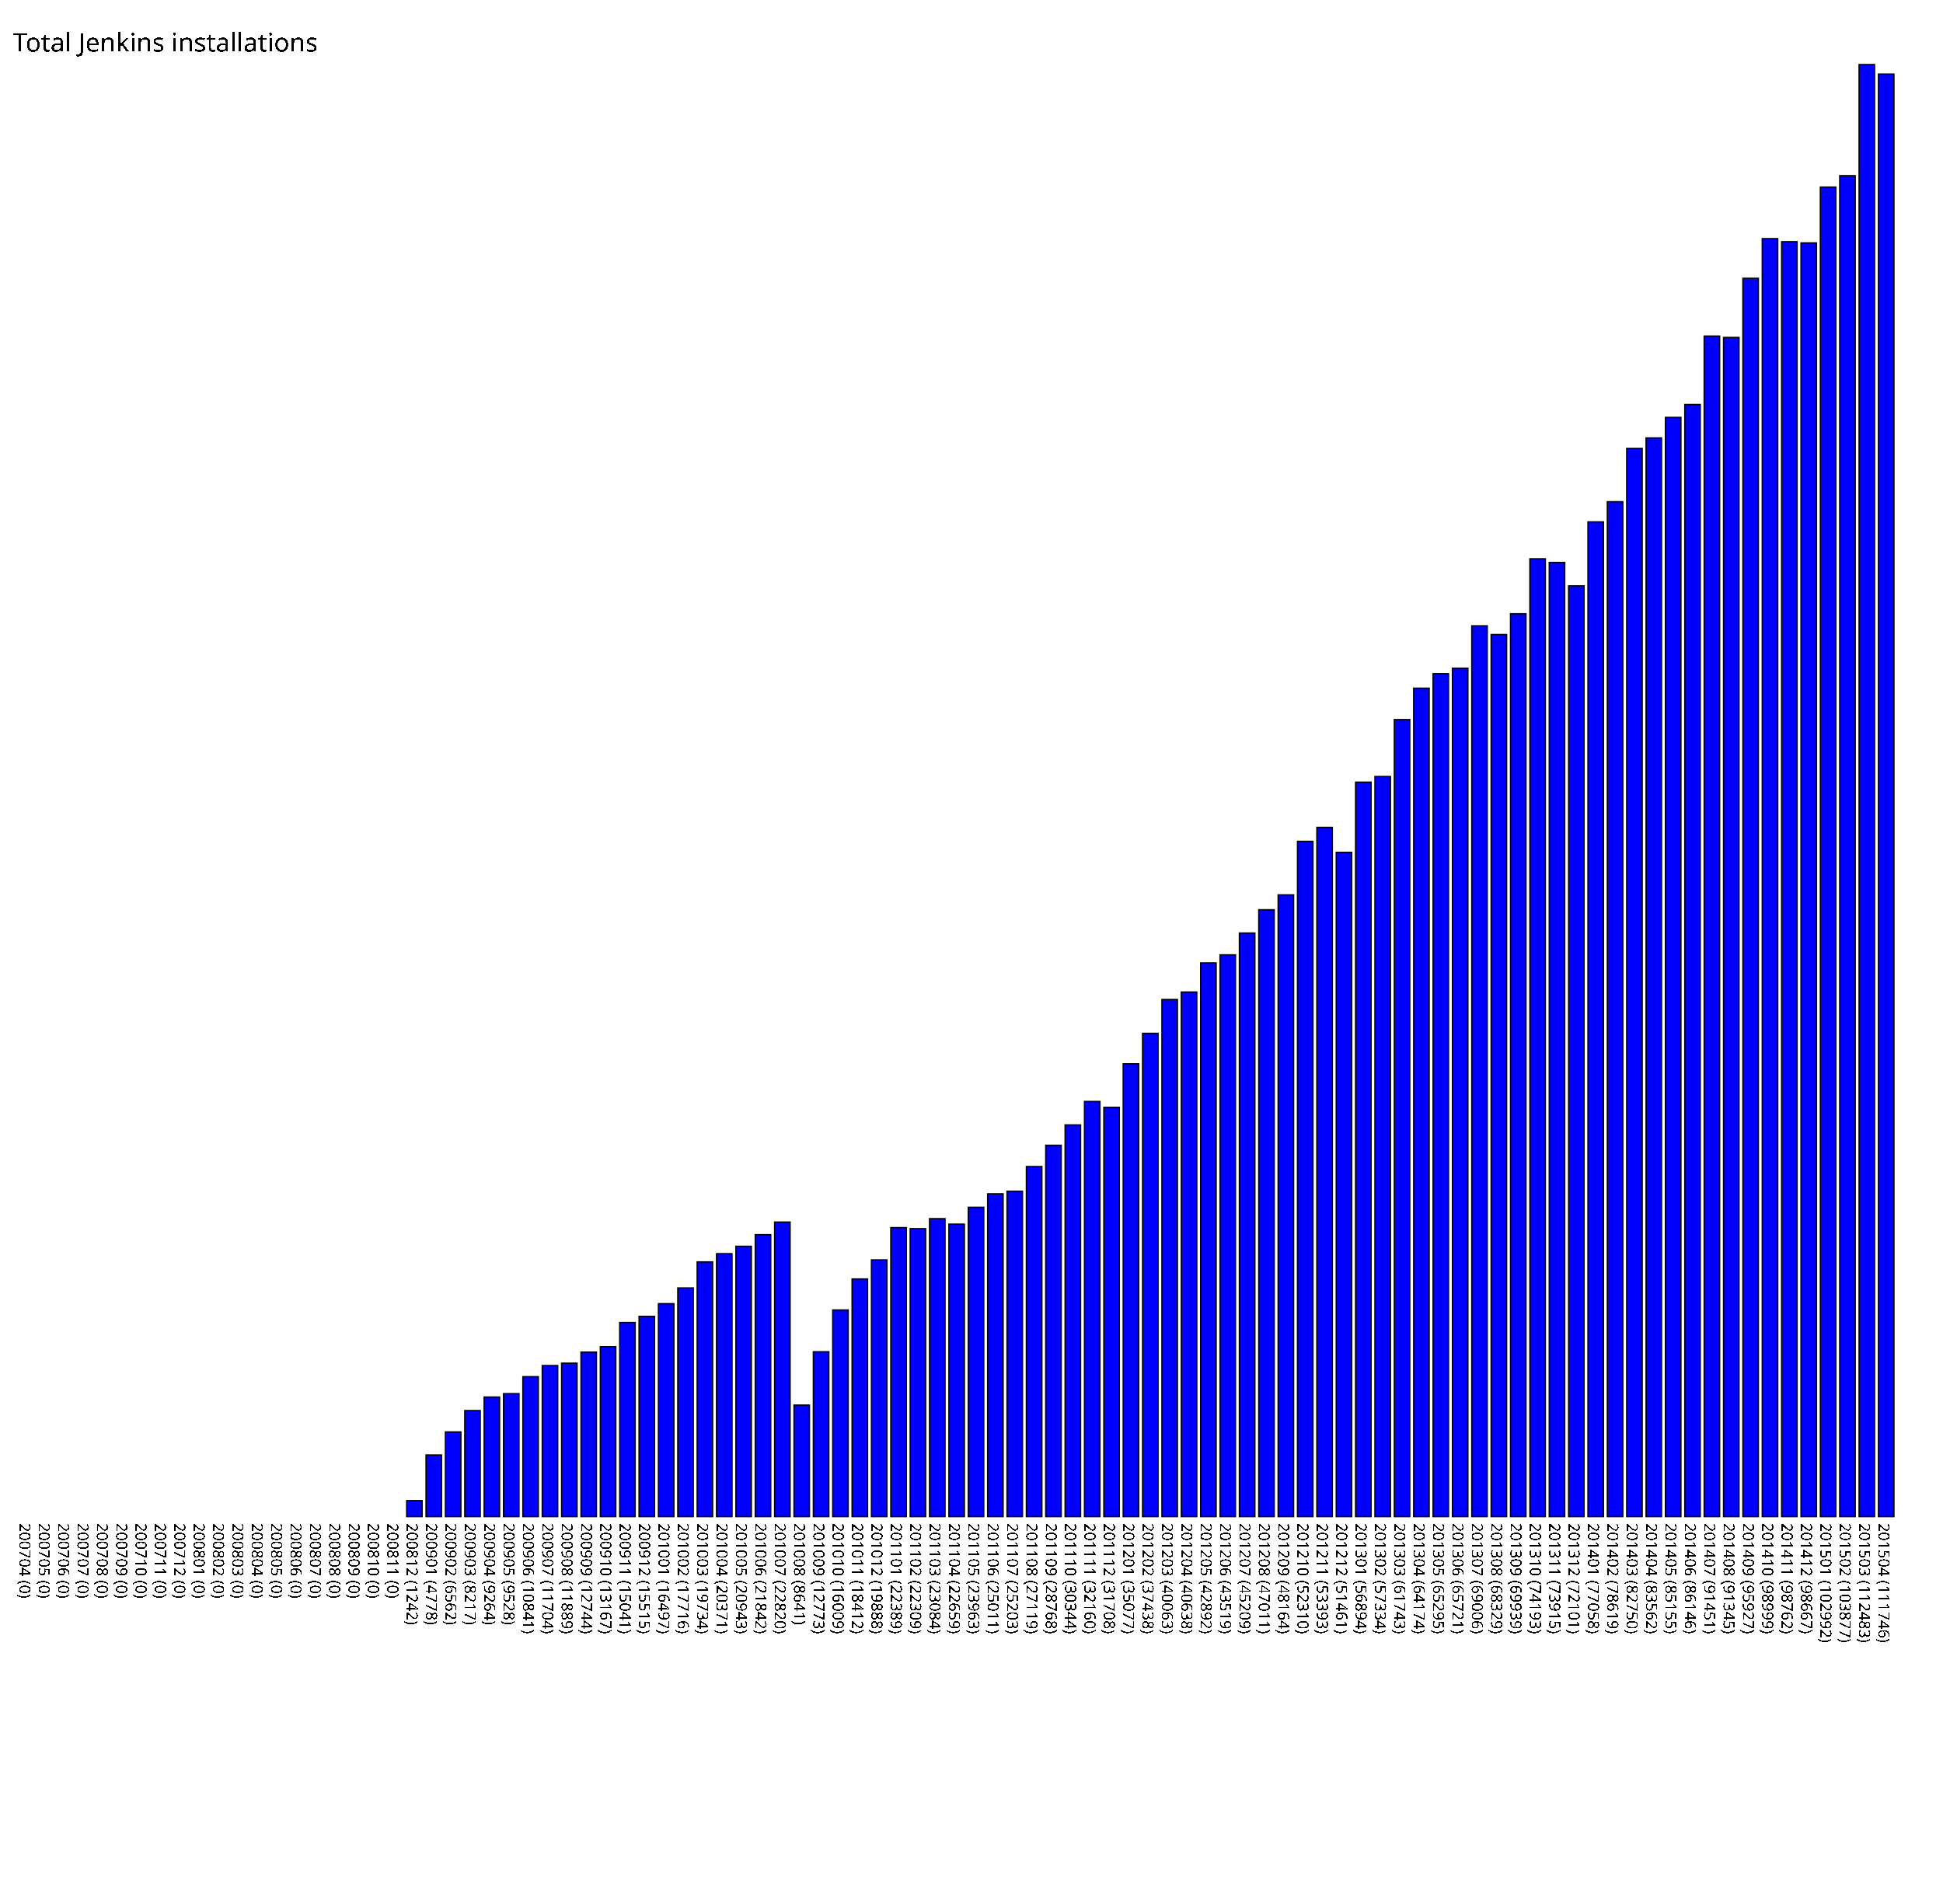
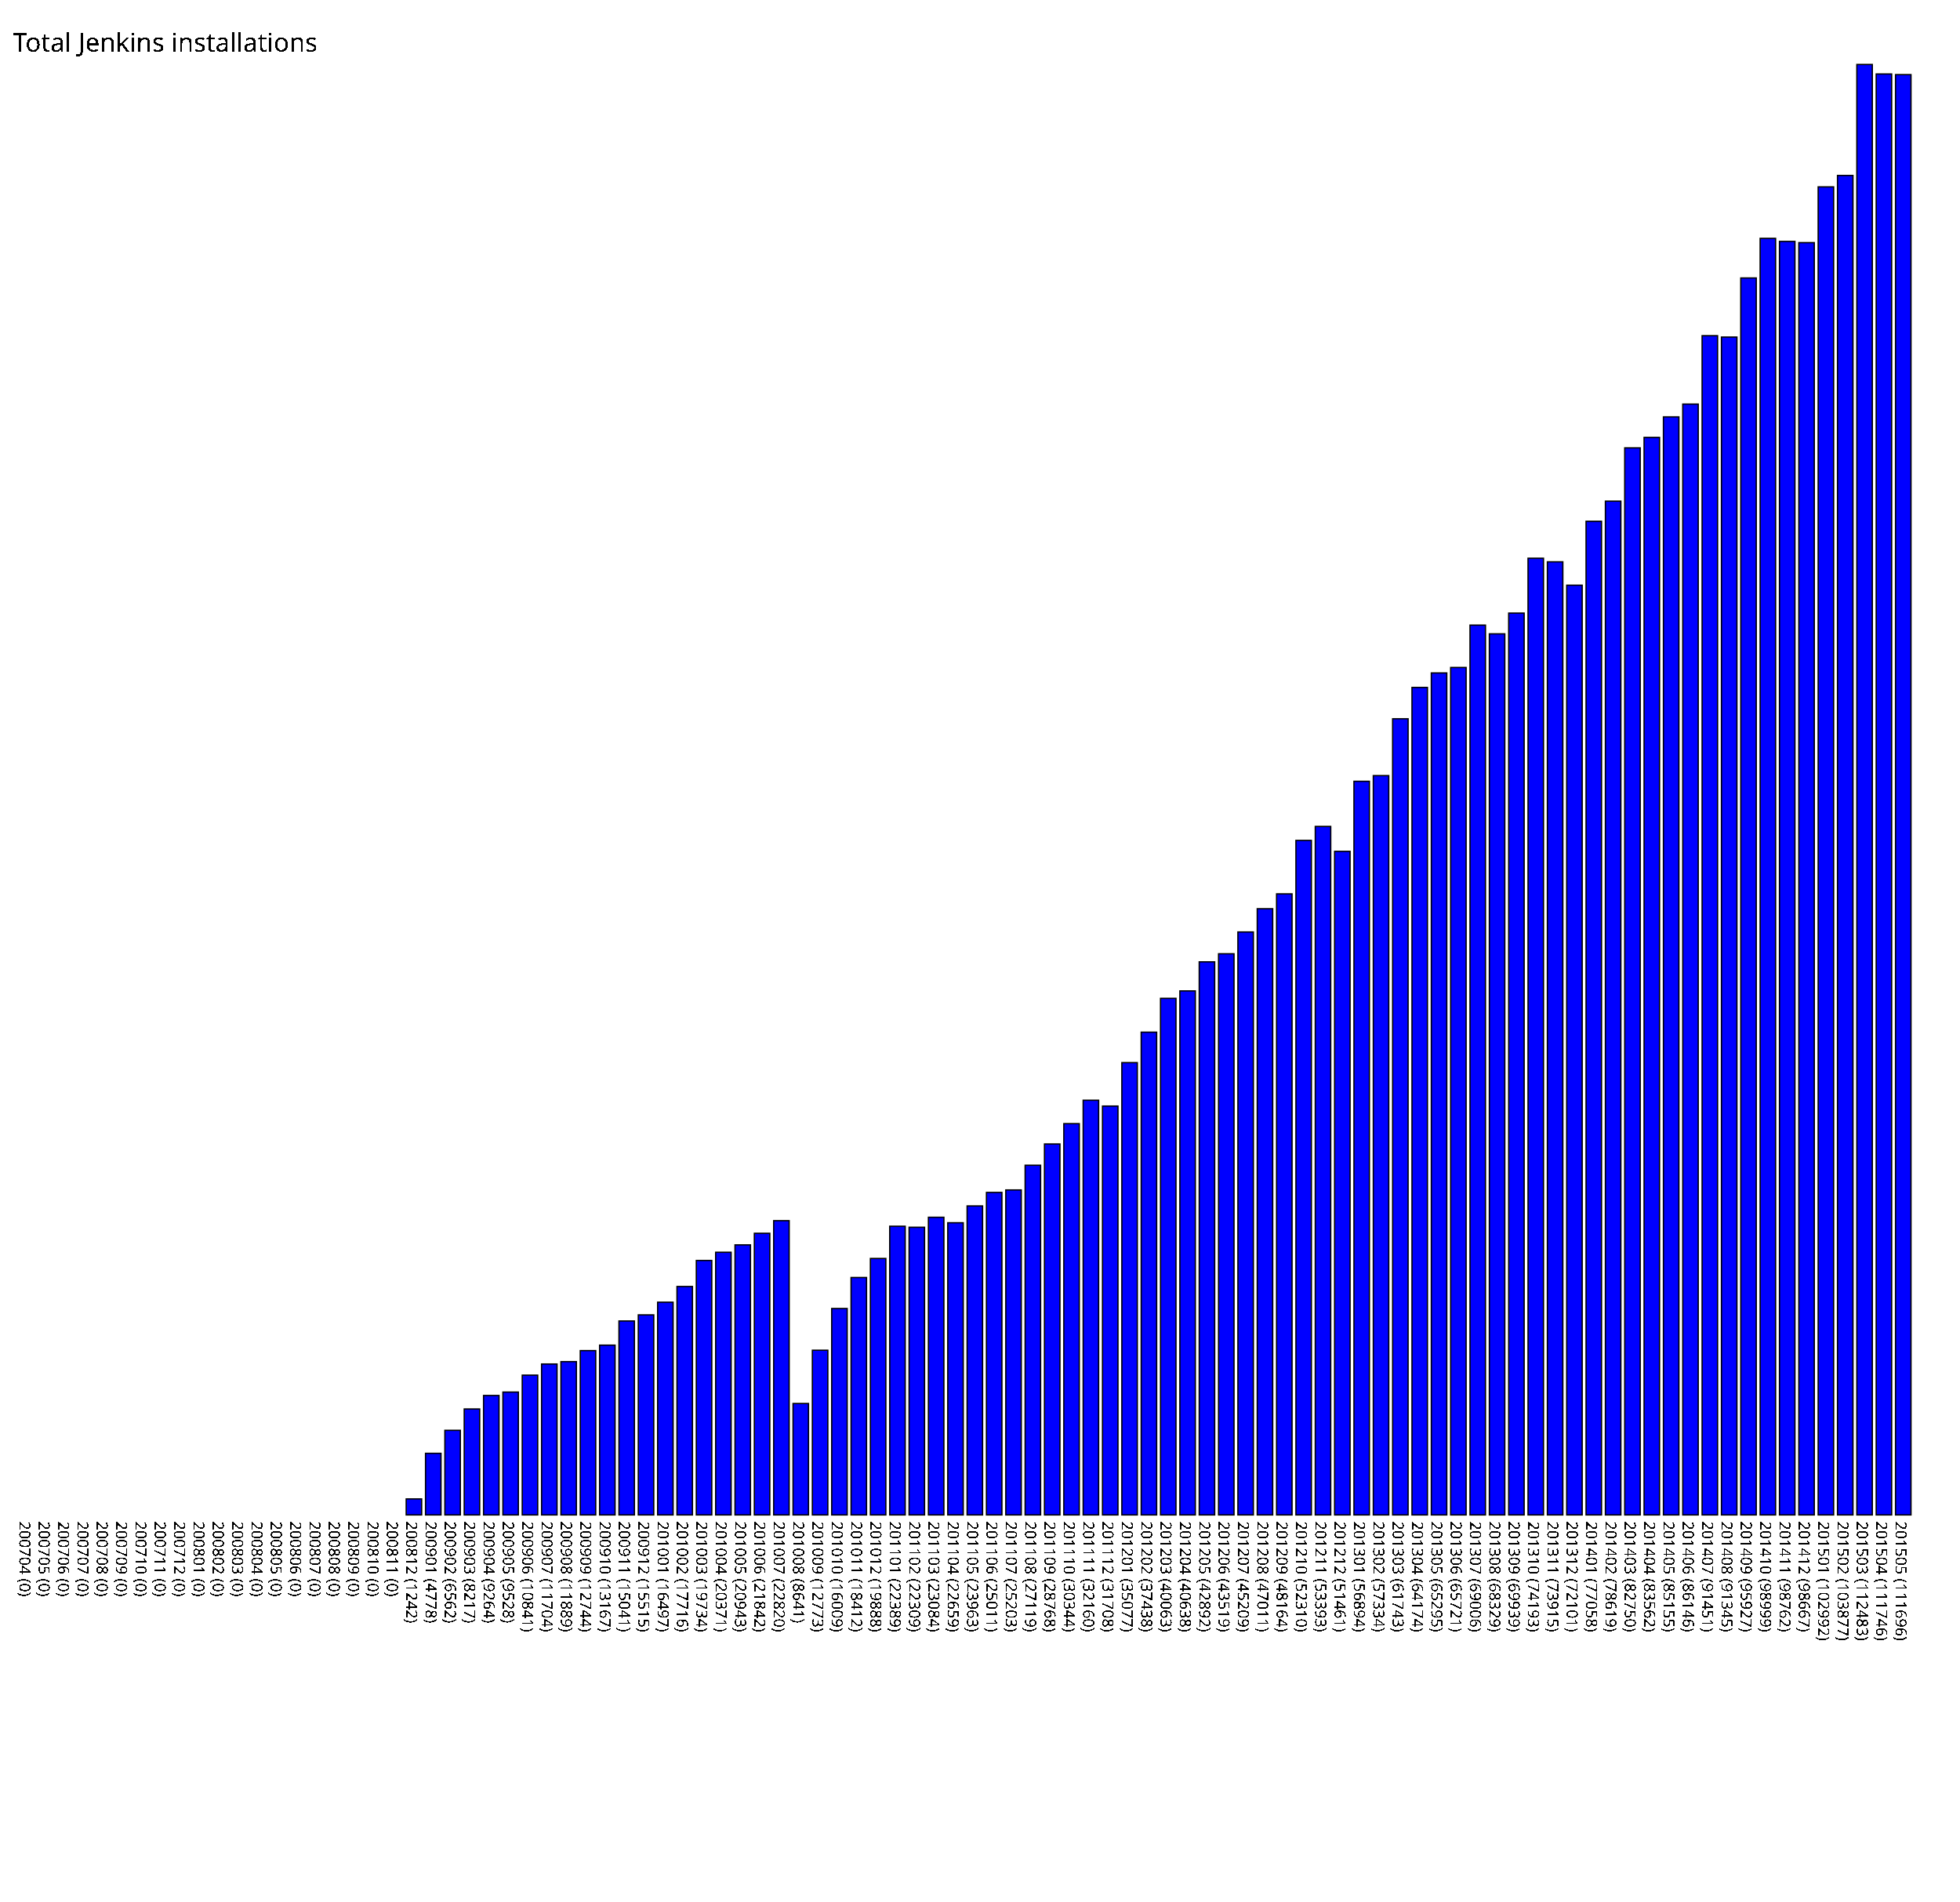
- <svg xmlns="http://www.w3.org/2000/svg" version="1.1" preserveAspectRatio="xMidYMid meet" viewBox="0 0 1505 1474.83">
+ <svg xmlns="http://www.w3.org/2000/svg" version="1.1" preserveAspectRatio="xMidYMid meet" viewBox="0 0 1520 1474.83">
  <rect fill="blue" height="0" stroke="black" width="12" x="15" y="1174.83" />
  <text x="15" y="1179.83" font-family="Tahoma" font-size="12" transform="rotate(90 15,1179.83)" text-rendering="optimizeSpeed" fill="#000000;">200704 (0)</text>
  <rect fill="blue" height="0" stroke="black" width="12" x="30" y="1174.83" />
  <text x="30" y="1179.83" font-family="Tahoma" font-size="12" transform="rotate(90 30,1179.83)" text-rendering="optimizeSpeed" fill="#000000;">200705 (0)</text>
  <rect fill="blue" height="0" stroke="black" width="12" x="45" y="1174.83" />
  <text x="45" y="1179.83" font-family="Tahoma" font-size="12" transform="rotate(90 45,1179.83)" text-rendering="optimizeSpeed" fill="#000000;">200706 (0)</text>
  <rect fill="blue" height="0" stroke="black" width="12" x="60" y="1174.83" />
  <text x="60" y="1179.83" font-family="Tahoma" font-size="12" transform="rotate(90 60,1179.83)" text-rendering="optimizeSpeed" fill="#000000;">200707 (0)</text>
  <rect fill="blue" height="0" stroke="black" width="12" x="75" y="1174.83" />
  <text x="75" y="1179.83" font-family="Tahoma" font-size="12" transform="rotate(90 75,1179.83)" text-rendering="optimizeSpeed" fill="#000000;">200708 (0)</text>
  <rect fill="blue" height="0" stroke="black" width="12" x="90" y="1174.83" />
  <text x="90" y="1179.83" font-family="Tahoma" font-size="12" transform="rotate(90 90,1179.83)" text-rendering="optimizeSpeed" fill="#000000;">200709 (0)</text>
  <rect fill="blue" height="0" stroke="black" width="12" x="105" y="1174.83" />
  <text x="105" y="1179.83" font-family="Tahoma" font-size="12" transform="rotate(90 105,1179.83)" text-rendering="optimizeSpeed" fill="#000000;">200710 (0)</text>
  <rect fill="blue" height="0" stroke="black" width="12" x="120" y="1174.83" />
  <text x="120" y="1179.83" font-family="Tahoma" font-size="12" transform="rotate(90 120,1179.83)" text-rendering="optimizeSpeed" fill="#000000;">200711 (0)</text>
  <rect fill="blue" height="0" stroke="black" width="12" x="135" y="1174.83" />
  <text x="135" y="1179.83" font-family="Tahoma" font-size="12" transform="rotate(90 135,1179.83)" text-rendering="optimizeSpeed" fill="#000000;">200712 (0)</text>
  <rect fill="blue" height="0" stroke="black" width="12" x="150" y="1174.83" />
  <text x="150" y="1179.83" font-family="Tahoma" font-size="12" transform="rotate(90 150,1179.83)" text-rendering="optimizeSpeed" fill="#000000;">200801 (0)</text>
  <rect fill="blue" height="0" stroke="black" width="12" x="165" y="1174.83" />
  <text x="165" y="1179.83" font-family="Tahoma" font-size="12" transform="rotate(90 165,1179.83)" text-rendering="optimizeSpeed" fill="#000000;">200802 (0)</text>
  <rect fill="blue" height="0" stroke="black" width="12" x="180" y="1174.83" />
  <text x="180" y="1179.83" font-family="Tahoma" font-size="12" transform="rotate(90 180,1179.83)" text-rendering="optimizeSpeed" fill="#000000;">200803 (0)</text>
  <rect fill="blue" height="0" stroke="black" width="12" x="195" y="1174.83" />
  <text x="195" y="1179.83" font-family="Tahoma" font-size="12" transform="rotate(90 195,1179.83)" text-rendering="optimizeSpeed" fill="#000000;">200804 (0)</text>
  <rect fill="blue" height="0" stroke="black" width="12" x="210" y="1174.83" />
  <text x="210" y="1179.83" font-family="Tahoma" font-size="12" transform="rotate(90 210,1179.83)" text-rendering="optimizeSpeed" fill="#000000;">200805 (0)</text>
  <rect fill="blue" height="0" stroke="black" width="12" x="225" y="1174.83" />
  <text x="225" y="1179.83" font-family="Tahoma" font-size="12" transform="rotate(90 225,1179.83)" text-rendering="optimizeSpeed" fill="#000000;">200806 (0)</text>
  <rect fill="blue" height="0" stroke="black" width="12" x="240" y="1174.83" />
  <text x="240" y="1179.83" font-family="Tahoma" font-size="12" transform="rotate(90 240,1179.83)" text-rendering="optimizeSpeed" fill="#000000;">200807 (0)</text>
  <rect fill="blue" height="0" stroke="black" width="12" x="255" y="1174.83" />
  <text x="255" y="1179.83" font-family="Tahoma" font-size="12" transform="rotate(90 255,1179.83)" text-rendering="optimizeSpeed" fill="#000000;">200808 (0)</text>
  <rect fill="blue" height="0" stroke="black" width="12" x="270" y="1174.83" />
  <text x="270" y="1179.83" font-family="Tahoma" font-size="12" transform="rotate(90 270,1179.83)" text-rendering="optimizeSpeed" fill="#000000;">200809 (0)</text>
  <rect fill="blue" height="0" stroke="black" width="12" x="285" y="1174.83" />
  <text x="285" y="1179.83" font-family="Tahoma" font-size="12" transform="rotate(90 285,1179.83)" text-rendering="optimizeSpeed" fill="#000000;">200810 (0)</text>
  <rect fill="blue" height="0" stroke="black" width="12" x="300" y="1174.83" />
  <text x="300" y="1179.83" font-family="Tahoma" font-size="12" transform="rotate(90 300,1179.83)" text-rendering="optimizeSpeed" fill="#000000;">200811 (0)</text>
  <rect fill="blue" height="12.42" stroke="black" width="12" x="315" y="1162.41" />
  <text x="315" y="1179.83" font-family="Tahoma" font-size="12" transform="rotate(90 315,1179.83)" text-rendering="optimizeSpeed" fill="#000000;">200812 (1242)</text>
  <rect fill="blue" height="47.78" stroke="black" width="12" x="330" y="1127.05" />
  <text x="330" y="1179.83" font-family="Tahoma" font-size="12" transform="rotate(90 330,1179.83)" text-rendering="optimizeSpeed" fill="#000000;">200901 (4778)</text>
  <rect fill="blue" height="65.62" stroke="black" width="12" x="345" y="1109.21" />
  <text x="345" y="1179.83" font-family="Tahoma" font-size="12" transform="rotate(90 345,1179.83)" text-rendering="optimizeSpeed" fill="#000000;">200902 (6562)</text>
  <rect fill="blue" height="82.17" stroke="black" width="12" x="360" y="1092.66" />
  <text x="360" y="1179.83" font-family="Tahoma" font-size="12" transform="rotate(90 360,1179.83)" text-rendering="optimizeSpeed" fill="#000000;">200903 (8217)</text>
  <rect fill="blue" height="92.64" stroke="black" width="12" x="375" y="1082.19" />
  <text x="375" y="1179.83" font-family="Tahoma" font-size="12" transform="rotate(90 375,1179.83)" text-rendering="optimizeSpeed" fill="#000000;">200904 (9264)</text>
  <rect fill="blue" height="95.28" stroke="black" width="12" x="390" y="1079.55" />
  <text x="390" y="1179.83" font-family="Tahoma" font-size="12" transform="rotate(90 390,1179.83)" text-rendering="optimizeSpeed" fill="#000000;">200905 (9528)</text>
  <rect fill="blue" height="108.41" stroke="black" width="12" x="405" y="1066.42" />
  <text x="405" y="1179.83" font-family="Tahoma" font-size="12" transform="rotate(90 405,1179.83)" text-rendering="optimizeSpeed" fill="#000000;">200906 (10841)</text>
  <rect fill="blue" height="117.04" stroke="black" width="12" x="420" y="1057.79" />
  <text x="420" y="1179.83" font-family="Tahoma" font-size="12" transform="rotate(90 420,1179.83)" text-rendering="optimizeSpeed" fill="#000000;">200907 (11704)</text>
  <rect fill="blue" height="118.89" stroke="black" width="12" x="435" y="1055.94" />
  <text x="435" y="1179.83" font-family="Tahoma" font-size="12" transform="rotate(90 435,1179.83)" text-rendering="optimizeSpeed" fill="#000000;">200908 (11889)</text>
  <rect fill="blue" height="127.44" stroke="black" width="12" x="450" y="1047.39" />
  <text x="450" y="1179.83" font-family="Tahoma" font-size="12" transform="rotate(90 450,1179.83)" text-rendering="optimizeSpeed" fill="#000000;">200909 (12744)</text>
  <rect fill="blue" height="131.67" stroke="black" width="12" x="465" y="1043.16" />
  <text x="465" y="1179.83" font-family="Tahoma" font-size="12" transform="rotate(90 465,1179.83)" text-rendering="optimizeSpeed" fill="#000000;">200910 (13167)</text>
  <rect fill="blue" height="150.41" stroke="black" width="12" x="480" y="1024.42" />
  <text x="480" y="1179.83" font-family="Tahoma" font-size="12" transform="rotate(90 480,1179.83)" text-rendering="optimizeSpeed" fill="#000000;">200911 (15041)</text>
  <rect fill="blue" height="155.15" stroke="black" width="12" x="495" y="1019.68" />
  <text x="495" y="1179.83" font-family="Tahoma" font-size="12" transform="rotate(90 495,1179.83)" text-rendering="optimizeSpeed" fill="#000000;">200912 (15515)</text>
  <rect fill="blue" height="164.97" stroke="black" width="12" x="510" y="1009.86" />
  <text x="510" y="1179.83" font-family="Tahoma" font-size="12" transform="rotate(90 510,1179.83)" text-rendering="optimizeSpeed" fill="#000000;">201001 (16497)</text>
  <rect fill="blue" height="177.16" stroke="black" width="12" x="525" y="997.67" />
  <text x="525" y="1179.83" font-family="Tahoma" font-size="12" transform="rotate(90 525,1179.83)" text-rendering="optimizeSpeed" fill="#000000;">201002 (17716)</text>
  <rect fill="blue" height="197.34" stroke="black" width="12" x="540" y="977.49" />
  <text x="540" y="1179.83" font-family="Tahoma" font-size="12" transform="rotate(90 540,1179.83)" text-rendering="optimizeSpeed" fill="#000000;">201003 (19734)</text>
  <rect fill="blue" height="203.71" stroke="black" width="12" x="555" y="971.12" />
  <text x="555" y="1179.83" font-family="Tahoma" font-size="12" transform="rotate(90 555,1179.83)" text-rendering="optimizeSpeed" fill="#000000;">201004 (20371)</text>
  <rect fill="blue" height="209.43" stroke="black" width="12" x="570" y="965.40" />
  <text x="570" y="1179.83" font-family="Tahoma" font-size="12" transform="rotate(90 570,1179.83)" text-rendering="optimizeSpeed" fill="#000000;">201005 (20943)</text>
  <rect fill="blue" height="218.42" stroke="black" width="12" x="585" y="956.41" />
  <text x="585" y="1179.83" font-family="Tahoma" font-size="12" transform="rotate(90 585,1179.83)" text-rendering="optimizeSpeed" fill="#000000;">201006 (21842)</text>
  <rect fill="blue" height="228.2" stroke="black" width="12" x="600" y="946.63" />
  <text x="600" y="1179.83" font-family="Tahoma" font-size="12" transform="rotate(90 600,1179.83)" text-rendering="optimizeSpeed" fill="#000000;">201007 (22820)</text>
  <rect fill="blue" height="86.41" stroke="black" width="12" x="615" y="1088.42" />
  <text x="615" y="1179.83" font-family="Tahoma" font-size="12" transform="rotate(90 615,1179.83)" text-rendering="optimizeSpeed" fill="#000000;">201008 (8641)</text>
  <rect fill="blue" height="127.73" stroke="black" width="12" x="630" y="1047.10" />
  <text x="630" y="1179.83" font-family="Tahoma" font-size="12" transform="rotate(90 630,1179.83)" text-rendering="optimizeSpeed" fill="#000000;">201009 (12773)</text>
  <rect fill="blue" height="160.09" stroke="black" width="12" x="645" y="1014.74" />
  <text x="645" y="1179.83" font-family="Tahoma" font-size="12" transform="rotate(90 645,1179.83)" text-rendering="optimizeSpeed" fill="#000000;">201010 (16009)</text>
  <rect fill="blue" height="184.12" stroke="black" width="12" x="660" y="990.71" />
  <text x="660" y="1179.83" font-family="Tahoma" font-size="12" transform="rotate(90 660,1179.83)" text-rendering="optimizeSpeed" fill="#000000;">201011 (18412)</text>
  <rect fill="blue" height="198.88" stroke="black" width="12" x="675" y="975.95" />
  <text x="675" y="1179.83" font-family="Tahoma" font-size="12" transform="rotate(90 675,1179.83)" text-rendering="optimizeSpeed" fill="#000000;">201012 (19888)</text>
  <rect fill="blue" height="223.89" stroke="black" width="12" x="690" y="950.94" />
  <text x="690" y="1179.83" font-family="Tahoma" font-size="12" transform="rotate(90 690,1179.83)" text-rendering="optimizeSpeed" fill="#000000;">201101 (22389)</text>
  <rect fill="blue" height="223.09" stroke="black" width="12" x="705" y="951.74" />
  <text x="705" y="1179.83" font-family="Tahoma" font-size="12" transform="rotate(90 705,1179.83)" text-rendering="optimizeSpeed" fill="#000000;">201102 (22309)</text>
  <rect fill="blue" height="230.84" stroke="black" width="12" x="720" y="943.99" />
  <text x="720" y="1179.83" font-family="Tahoma" font-size="12" transform="rotate(90 720,1179.83)" text-rendering="optimizeSpeed" fill="#000000;">201103 (23084)</text>
  <rect fill="blue" height="226.59" stroke="black" width="12" x="735" y="948.24" />
  <text x="735" y="1179.83" font-family="Tahoma" font-size="12" transform="rotate(90 735,1179.83)" text-rendering="optimizeSpeed" fill="#000000;">201104 (22659)</text>
  <rect fill="blue" height="239.63" stroke="black" width="12" x="750" y="935.20" />
  <text x="750" y="1179.83" font-family="Tahoma" font-size="12" transform="rotate(90 750,1179.83)" text-rendering="optimizeSpeed" fill="#000000;">201105 (23963)</text>
  <rect fill="blue" height="250.11" stroke="black" width="12" x="765" y="924.72" />
  <text x="765" y="1179.83" font-family="Tahoma" font-size="12" transform="rotate(90 765,1179.83)" text-rendering="optimizeSpeed" fill="#000000;">201106 (25011)</text>
  <rect fill="blue" height="252.03" stroke="black" width="12" x="780" y="922.80" />
  <text x="780" y="1179.83" font-family="Tahoma" font-size="12" transform="rotate(90 780,1179.83)" text-rendering="optimizeSpeed" fill="#000000;">201107 (25203)</text>
  <rect fill="blue" height="271.19" stroke="black" width="12" x="795" y="903.64" />
  <text x="795" y="1179.83" font-family="Tahoma" font-size="12" transform="rotate(90 795,1179.83)" text-rendering="optimizeSpeed" fill="#000000;">201108 (27119)</text>
  <rect fill="blue" height="287.68" stroke="black" width="12" x="810" y="887.15" />
  <text x="810" y="1179.83" font-family="Tahoma" font-size="12" transform="rotate(90 810,1179.83)" text-rendering="optimizeSpeed" fill="#000000;">201109 (28768)</text>
  <rect fill="blue" height="303.44" stroke="black" width="12" x="825" y="871.39" />
  <text x="825" y="1179.83" font-family="Tahoma" font-size="12" transform="rotate(90 825,1179.83)" text-rendering="optimizeSpeed" fill="#000000;">201110 (30344)</text>
  <rect fill="blue" height="321.6" stroke="black" width="12" x="840" y="853.23" />
  <text x="840" y="1179.83" font-family="Tahoma" font-size="12" transform="rotate(90 840,1179.83)" text-rendering="optimizeSpeed" fill="#000000;">201111 (32160)</text>
  <rect fill="blue" height="317.08" stroke="black" width="12" x="855" y="857.75" />
  <text x="855" y="1179.83" font-family="Tahoma" font-size="12" transform="rotate(90 855,1179.83)" text-rendering="optimizeSpeed" fill="#000000;">201112 (31708)</text>
  <rect fill="blue" height="350.77" stroke="black" width="12" x="870" y="824.06" />
  <text x="870" y="1179.83" font-family="Tahoma" font-size="12" transform="rotate(90 870,1179.83)" text-rendering="optimizeSpeed" fill="#000000;">201201 (35077)</text>
  <rect fill="blue" height="374.38" stroke="black" width="12" x="885" y="800.45" />
  <text x="885" y="1179.83" font-family="Tahoma" font-size="12" transform="rotate(90 885,1179.83)" text-rendering="optimizeSpeed" fill="#000000;">201202 (37438)</text>
  <rect fill="blue" height="400.63" stroke="black" width="12" x="900" y="774.20" />
  <text x="900" y="1179.83" font-family="Tahoma" font-size="12" transform="rotate(90 900,1179.83)" text-rendering="optimizeSpeed" fill="#000000;">201203 (40063)</text>
  <rect fill="blue" height="406.38" stroke="black" width="12" x="915" y="768.45" />
  <text x="915" y="1179.83" font-family="Tahoma" font-size="12" transform="rotate(90 915,1179.83)" text-rendering="optimizeSpeed" fill="#000000;">201204 (40638)</text>
  <rect fill="blue" height="428.92" stroke="black" width="12" x="930" y="745.91" />
  <text x="930" y="1179.83" font-family="Tahoma" font-size="12" transform="rotate(90 930,1179.83)" text-rendering="optimizeSpeed" fill="#000000;">201205 (42892)</text>
  <rect fill="blue" height="435.19" stroke="black" width="12" x="945" y="739.64" />
  <text x="945" y="1179.83" font-family="Tahoma" font-size="12" transform="rotate(90 945,1179.83)" text-rendering="optimizeSpeed" fill="#000000;">201206 (43519)</text>
  <rect fill="blue" height="452.09" stroke="black" width="12" x="960" y="722.74" />
  <text x="960" y="1179.83" font-family="Tahoma" font-size="12" transform="rotate(90 960,1179.83)" text-rendering="optimizeSpeed" fill="#000000;">201207 (45209)</text>
  <rect fill="blue" height="470.11" stroke="black" width="12" x="975" y="704.72" />
  <text x="975" y="1179.83" font-family="Tahoma" font-size="12" transform="rotate(90 975,1179.83)" text-rendering="optimizeSpeed" fill="#000000;">201208 (47011)</text>
  <rect fill="blue" height="481.64" stroke="black" width="12" x="990" y="693.19" />
  <text x="990" y="1179.83" font-family="Tahoma" font-size="12" transform="rotate(90 990,1179.83)" text-rendering="optimizeSpeed" fill="#000000;">201209 (48164)</text>
  <rect fill="blue" height="523.1" stroke="black" width="12" x="1005" y="651.73" />
  <text x="1005" y="1179.83" font-family="Tahoma" font-size="12" transform="rotate(90 1005,1179.83)" text-rendering="optimizeSpeed" fill="#000000;">201210 (52310)</text>
  <rect fill="blue" height="533.93" stroke="black" width="12" x="1020" y="640.90" />
  <text x="1020" y="1179.83" font-family="Tahoma" font-size="12" transform="rotate(90 1020,1179.83)" text-rendering="optimizeSpeed" fill="#000000;">201211 (53393)</text>
  <rect fill="blue" height="514.61" stroke="black" width="12" x="1035" y="660.22" />
  <text x="1035" y="1179.83" font-family="Tahoma" font-size="12" transform="rotate(90 1035,1179.83)" text-rendering="optimizeSpeed" fill="#000000;">201212 (51461)</text>
  <rect fill="blue" height="568.94" stroke="black" width="12" x="1050" y="605.89" />
  <text x="1050" y="1179.83" font-family="Tahoma" font-size="12" transform="rotate(90 1050,1179.83)" text-rendering="optimizeSpeed" fill="#000000;">201301 (56894)</text>
  <rect fill="blue" height="573.34" stroke="black" width="12" x="1065" y="601.49" />
  <text x="1065" y="1179.83" font-family="Tahoma" font-size="12" transform="rotate(90 1065,1179.83)" text-rendering="optimizeSpeed" fill="#000000;">201302 (57334)</text>
  <rect fill="blue" height="617.43" stroke="black" width="12" x="1080" y="557.40" />
  <text x="1080" y="1179.83" font-family="Tahoma" font-size="12" transform="rotate(90 1080,1179.83)" text-rendering="optimizeSpeed" fill="#000000;">201303 (61743)</text>
  <rect fill="blue" height="641.74" stroke="black" width="12" x="1095" y="533.09" />
  <text x="1095" y="1179.83" font-family="Tahoma" font-size="12" transform="rotate(90 1095,1179.83)" text-rendering="optimizeSpeed" fill="#000000;">201304 (64174)</text>
  <rect fill="blue" height="652.95" stroke="black" width="12" x="1110" y="521.88" />
  <text x="1110" y="1179.83" font-family="Tahoma" font-size="12" transform="rotate(90 1110,1179.83)" text-rendering="optimizeSpeed" fill="#000000;">201305 (65295)</text>
  <rect fill="blue" height="657.21" stroke="black" width="12" x="1125" y="517.62" />
  <text x="1125" y="1179.83" font-family="Tahoma" font-size="12" transform="rotate(90 1125,1179.83)" text-rendering="optimizeSpeed" fill="#000000;">201306 (65721)</text>
  <rect fill="blue" height="690.06" stroke="black" width="12" x="1140" y="484.77" />
  <text x="1140" y="1179.83" font-family="Tahoma" font-size="12" transform="rotate(90 1140,1179.83)" text-rendering="optimizeSpeed" fill="#000000;">201307 (69006)</text>
  <rect fill="blue" height="683.29" stroke="black" width="12" x="1155" y="491.54" />
  <text x="1155" y="1179.83" font-family="Tahoma" font-size="12" transform="rotate(90 1155,1179.83)" text-rendering="optimizeSpeed" fill="#000000;">201308 (68329)</text>
  <rect fill="blue" height="699.39" stroke="black" width="12" x="1170" y="475.44" />
  <text x="1170" y="1179.83" font-family="Tahoma" font-size="12" transform="rotate(90 1170,1179.83)" text-rendering="optimizeSpeed" fill="#000000;">201309 (69939)</text>
  <rect fill="blue" height="741.93" stroke="black" width="12" x="1185" y="432.90" />
  <text x="1185" y="1179.83" font-family="Tahoma" font-size="12" transform="rotate(90 1185,1179.83)" text-rendering="optimizeSpeed" fill="#000000;">201310 (74193)</text>
  <rect fill="blue" height="739.15" stroke="black" width="12" x="1200" y="435.68" />
  <text x="1200" y="1179.83" font-family="Tahoma" font-size="12" transform="rotate(90 1200,1179.83)" text-rendering="optimizeSpeed" fill="#000000;">201311 (73915)</text>
  <rect fill="blue" height="721.01" stroke="black" width="12" x="1215" y="453.82" />
  <text x="1215" y="1179.83" font-family="Tahoma" font-size="12" transform="rotate(90 1215,1179.83)" text-rendering="optimizeSpeed" fill="#000000;">201312 (72101)</text>
  <rect fill="blue" height="770.58" stroke="black" width="12" x="1230" y="404.25" />
  <text x="1230" y="1179.83" font-family="Tahoma" font-size="12" transform="rotate(90 1230,1179.83)" text-rendering="optimizeSpeed" fill="#000000;">201401 (77058)</text>
  <rect fill="blue" height="786.19" stroke="black" width="12" x="1245" y="388.64" />
  <text x="1245" y="1179.83" font-family="Tahoma" font-size="12" transform="rotate(90 1245,1179.83)" text-rendering="optimizeSpeed" fill="#000000;">201402 (78619)</text>
  <rect fill="blue" height="827.5" stroke="black" width="12" x="1260" y="347.33" />
  <text x="1260" y="1179.83" font-family="Tahoma" font-size="12" transform="rotate(90 1260,1179.83)" text-rendering="optimizeSpeed" fill="#000000;">201403 (82750)</text>
  <rect fill="blue" height="835.62" stroke="black" width="12" x="1275" y="339.21" />
  <text x="1275" y="1179.83" font-family="Tahoma" font-size="12" transform="rotate(90 1275,1179.83)" text-rendering="optimizeSpeed" fill="#000000;">201404 (83562)</text>
  <rect fill="blue" height="851.55" stroke="black" width="12" x="1290" y="323.28" />
  <text x="1290" y="1179.83" font-family="Tahoma" font-size="12" transform="rotate(90 1290,1179.83)" text-rendering="optimizeSpeed" fill="#000000;">201405 (85155)</text>
  <rect fill="blue" height="861.46" stroke="black" width="12" x="1305" y="313.37" />
  <text x="1305" y="1179.83" font-family="Tahoma" font-size="12" transform="rotate(90 1305,1179.83)" text-rendering="optimizeSpeed" fill="#000000;">201406 (86146)</text>
  <rect fill="blue" height="914.51" stroke="black" width="12" x="1320" y="260.32" />
  <text x="1320" y="1179.83" font-family="Tahoma" font-size="12" transform="rotate(90 1320,1179.83)" text-rendering="optimizeSpeed" fill="#000000;">201407 (91451)</text>
  <rect fill="blue" height="913.45" stroke="black" width="12" x="1335" y="261.38" />
  <text x="1335" y="1179.83" font-family="Tahoma" font-size="12" transform="rotate(90 1335,1179.83)" text-rendering="optimizeSpeed" fill="#000000;">201408 (91345)</text>
  <rect fill="blue" height="959.27" stroke="black" width="12" x="1350" y="215.56" />
  <text x="1350" y="1179.83" font-family="Tahoma" font-size="12" transform="rotate(90 1350,1179.83)" text-rendering="optimizeSpeed" fill="#000000;">201409 (95927)</text>
  <rect fill="blue" height="989.99" stroke="black" width="12" x="1365" y="184.84" />
  <text x="1365" y="1179.83" font-family="Tahoma" font-size="12" transform="rotate(90 1365,1179.83)" text-rendering="optimizeSpeed" fill="#000000;">201410 (98999)</text>
  <rect fill="blue" height="987.62" stroke="black" width="12" x="1380" y="187.21" />
  <text x="1380" y="1179.83" font-family="Tahoma" font-size="12" transform="rotate(90 1380,1179.83)" text-rendering="optimizeSpeed" fill="#000000;">201411 (98762)</text>
  <rect fill="blue" height="986.67" stroke="black" width="12" x="1395" y="188.16" />
  <text x="1395" y="1179.83" font-family="Tahoma" font-size="12" transform="rotate(90 1395,1179.83)" text-rendering="optimizeSpeed" fill="#000000;">201412 (98667)</text>
  <rect fill="blue" height="1029.92" stroke="black" width="12" x="1410" y="144.91" />
  <text x="1410" y="1179.83" font-family="Tahoma" font-size="12" transform="rotate(90 1410,1179.83)" text-rendering="optimizeSpeed" fill="#000000;">201501 (102992)</text>
  <rect fill="blue" height="1038.77" stroke="black" width="12" x="1425" y="136.06" />
  <text x="1425" y="1179.83" font-family="Tahoma" font-size="12" transform="rotate(90 1425,1179.83)" text-rendering="optimizeSpeed" fill="#000000;">201502 (103877)</text>
  <rect fill="blue" height="1124.83" stroke="black" width="12" x="1440" y="50.00" />
  <text x="1440" y="1179.83" font-family="Tahoma" font-size="12" transform="rotate(90 1440,1179.83)" text-rendering="optimizeSpeed" fill="#000000;">201503 (112483)</text>
  <rect fill="blue" height="1117.46" stroke="black" width="12" x="1455" y="57.37" />
  <text x="1455" y="1179.83" font-family="Tahoma" font-size="12" transform="rotate(90 1455,1179.83)" text-rendering="optimizeSpeed" fill="#000000;">201504 (111746)</text>
+   <rect fill="blue" height="1116.96" stroke="black" width="12" x="1470" y="57.87" />
+   <text x="1470" y="1179.83" font-family="Tahoma" font-size="12" transform="rotate(90 1470,1179.83)" text-rendering="optimizeSpeed" fill="#000000;">201505 (111696)</text>
  <text x="10" y="40" font-family="Tahoma" font-size="20" text-rendering="optimizeSpeed" fill="#000000;">Total Jenkins installations</text>
</svg>
